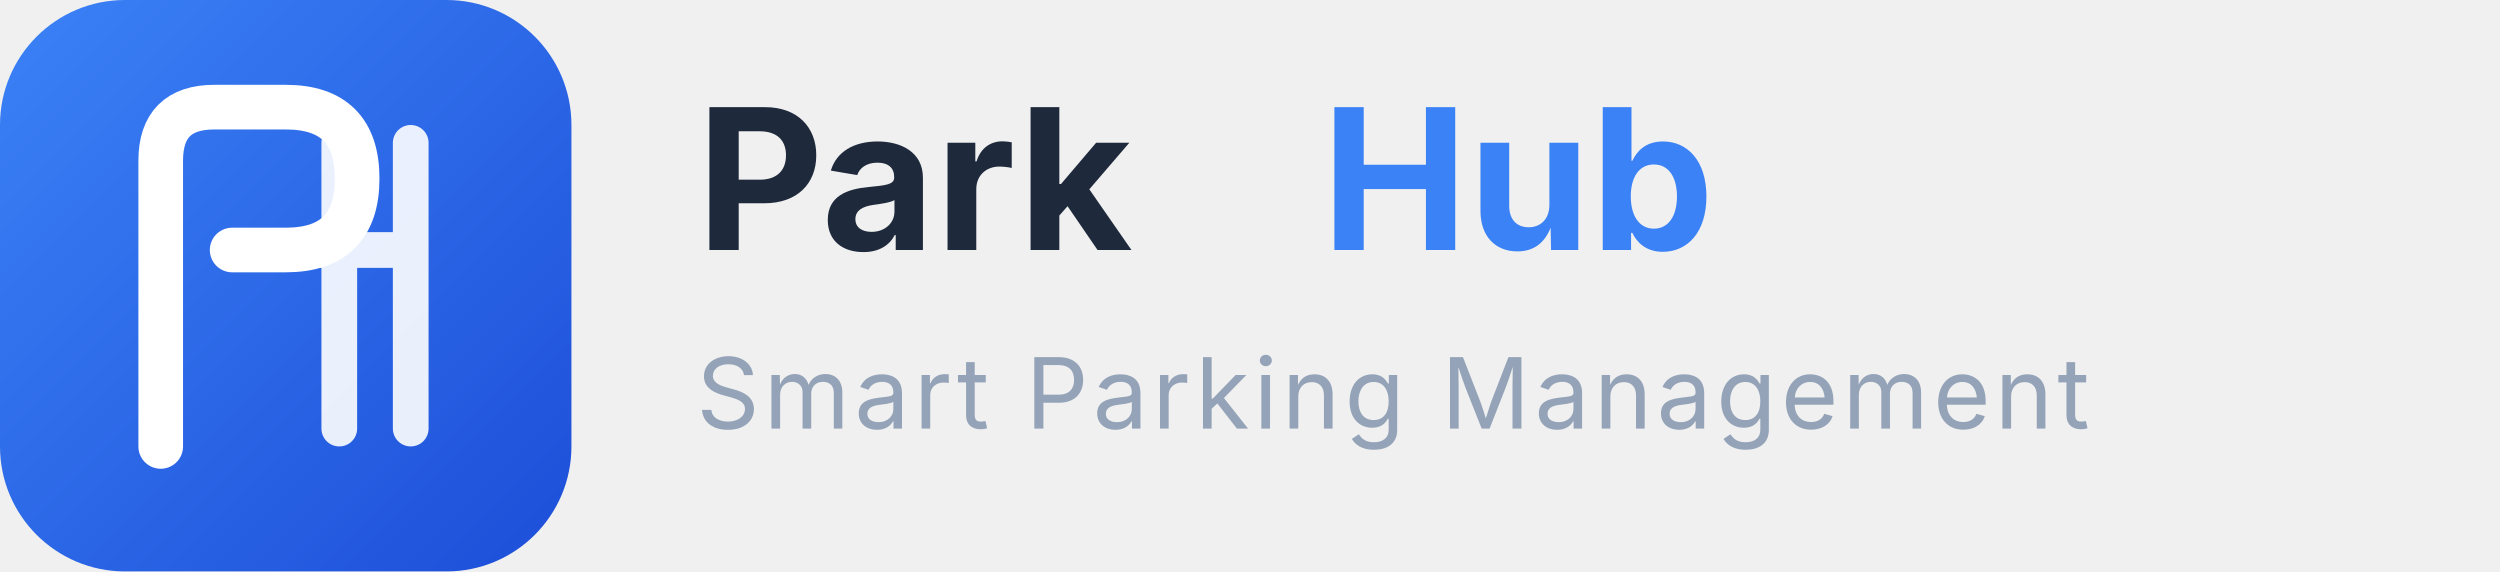
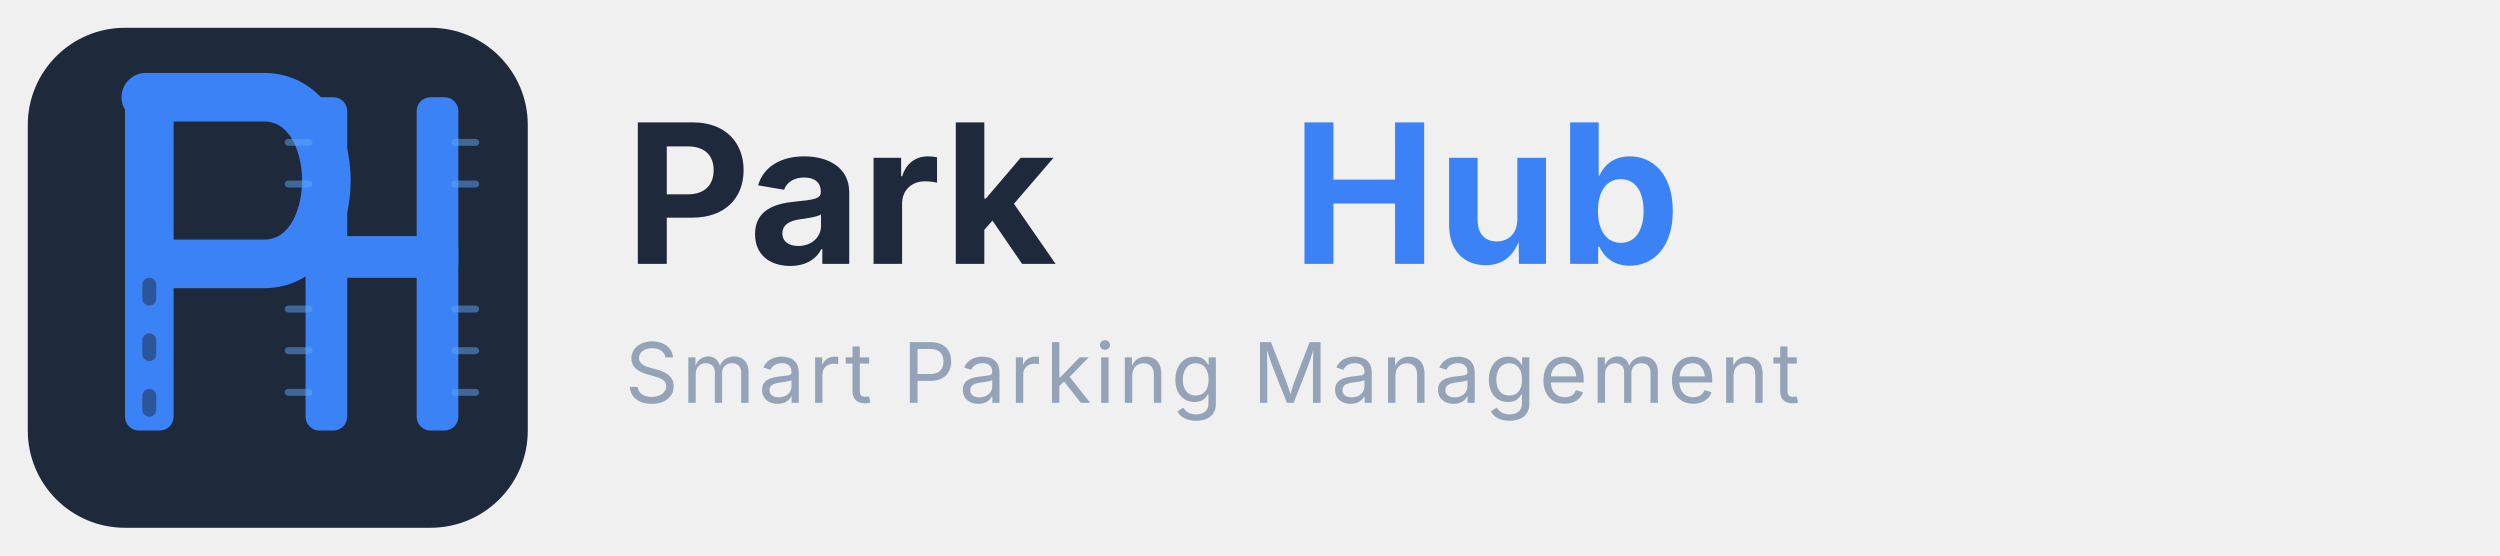
- <svg xmlns="http://www.w3.org/2000/svg" viewBox="0 0 280 64" width="280" height="64">
-   <defs>
-     <linearGradient id="bg" x1="0" y1="0" x2="1" y2="1">
-       <stop offset="0%" stop-color="#3B82F6" />
-       <stop offset="100%" stop-color="#1D4ED8" />
-     </linearGradient>
-   </defs>
-   <rect width="64" height="64" rx="14" fill="url(#bg)" />
-   <path d="M18 50 V18 Q18 12 24 12 H32 Q40 12 40 20 Q40 28 32 28 H26" fill="none" stroke="white" stroke-width="5" stroke-linecap="round" stroke-linejoin="round" />
-   <path d="M32 28 H46 M38 16 V48 M46 16 V48" fill="none" stroke="white" stroke-width="4" stroke-linecap="round" stroke-linejoin="round" opacity="0.9" />
-   <line x1="18" y1="36" x2="18" y2="38" stroke="rgba(255,255,255,0.4)" stroke-width="1.5" stroke-linecap="round" />
-   <line x1="18" y1="42" x2="18" y2="44" stroke="rgba(255,255,255,0.4)" stroke-width="1.5" stroke-linecap="round" />
-   <text x="78" y="28" font-family="system-ui, -apple-system, 'Segoe UI', sans-serif" font-size="22" font-weight="700" fill="#1E293B">Park</text>
-   <text x="148" y="28" font-family="system-ui, -apple-system, 'Segoe UI', sans-serif" font-size="22" font-weight="700" fill="#3B82F6">Hub</text>
-   <text x="78" y="48" font-family="system-ui, -apple-system, 'Segoe UI', sans-serif" font-size="11" fill="#94A3B8" letter-spacing="0.5">Smart Parking Management</text>
+ <svg xmlns="http://www.w3.org/2000/svg" viewBox="0 0 360 80" width="360" height="80">
+   <rect width="72" height="72" x="4" y="4" rx="14" fill="#1E293B" />
+   <rect x="18" y="14" width="7" height="48" rx="2" fill="#3B82F6" />
+   <rect x="20.5" y="40" width="2" height="4" rx="1" fill="#1E293B" opacity="0.5" />
+   <rect x="20.5" y="48" width="2" height="4" rx="1" fill="#1E293B" opacity="0.5" />
+   <rect x="20.5" y="56" width="2" height="4" rx="1" fill="#1E293B" opacity="0.5" />
+   <path d="M21 14 H38 C50 14 50 38 38 38 H25" fill="none" stroke="#3B82F6" stroke-width="7" stroke-linecap="round" stroke-linejoin="round" />
+   <rect x="44" y="14" width="6" height="48" rx="2" fill="#3B82F6" />
+   <rect x="60" y="14" width="6" height="48" rx="2" fill="#3B82F6" />
+   <rect x="44" y="34" width="22" height="6" rx="2" fill="#3B82F6" />
+   <rect x="41" y="20" width="4" height="1" rx="0.5" fill="#60A5FA" opacity="0.5" />
+   <rect x="41" y="26" width="4" height="1" rx="0.5" fill="#60A5FA" opacity="0.5" />
+   <rect x="41" y="44" width="4" height="1" rx="0.5" fill="#60A5FA" opacity="0.5" />
+   <rect x="41" y="50" width="4" height="1" rx="0.5" fill="#60A5FA" opacity="0.5" />
+   <rect x="41" y="56" width="4" height="1" rx="0.5" fill="#60A5FA" opacity="0.5" />
+   <rect x="65" y="20" width="4" height="1" rx="0.5" fill="#60A5FA" opacity="0.5" />
+   <rect x="65" y="26" width="4" height="1" rx="0.5" fill="#60A5FA" opacity="0.5" />
+   <rect x="65" y="44" width="4" height="1" rx="0.5" fill="#60A5FA" opacity="0.5" />
+   <rect x="65" y="50" width="4" height="1" rx="0.5" fill="#60A5FA" opacity="0.5" />
+   <rect x="65" y="56" width="4" height="1" rx="0.5" fill="#60A5FA" opacity="0.5" />
+   <text x="90" y="38" font-family="system-ui,-apple-system,'Segoe UI',sans-serif" font-size="28" font-weight="700" fill="#1E293B">Park</text>
+   <text x="186" y="38" font-family="system-ui,-apple-system,'Segoe UI',sans-serif" font-size="28" font-weight="700" fill="#3B82F6">Hub</text>
+   <text x="90" y="58" font-family="system-ui,-apple-system,'Segoe UI',sans-serif" font-size="12" fill="#94A3B8" letter-spacing="0.5">Smart Parking Management</text>
</svg>
